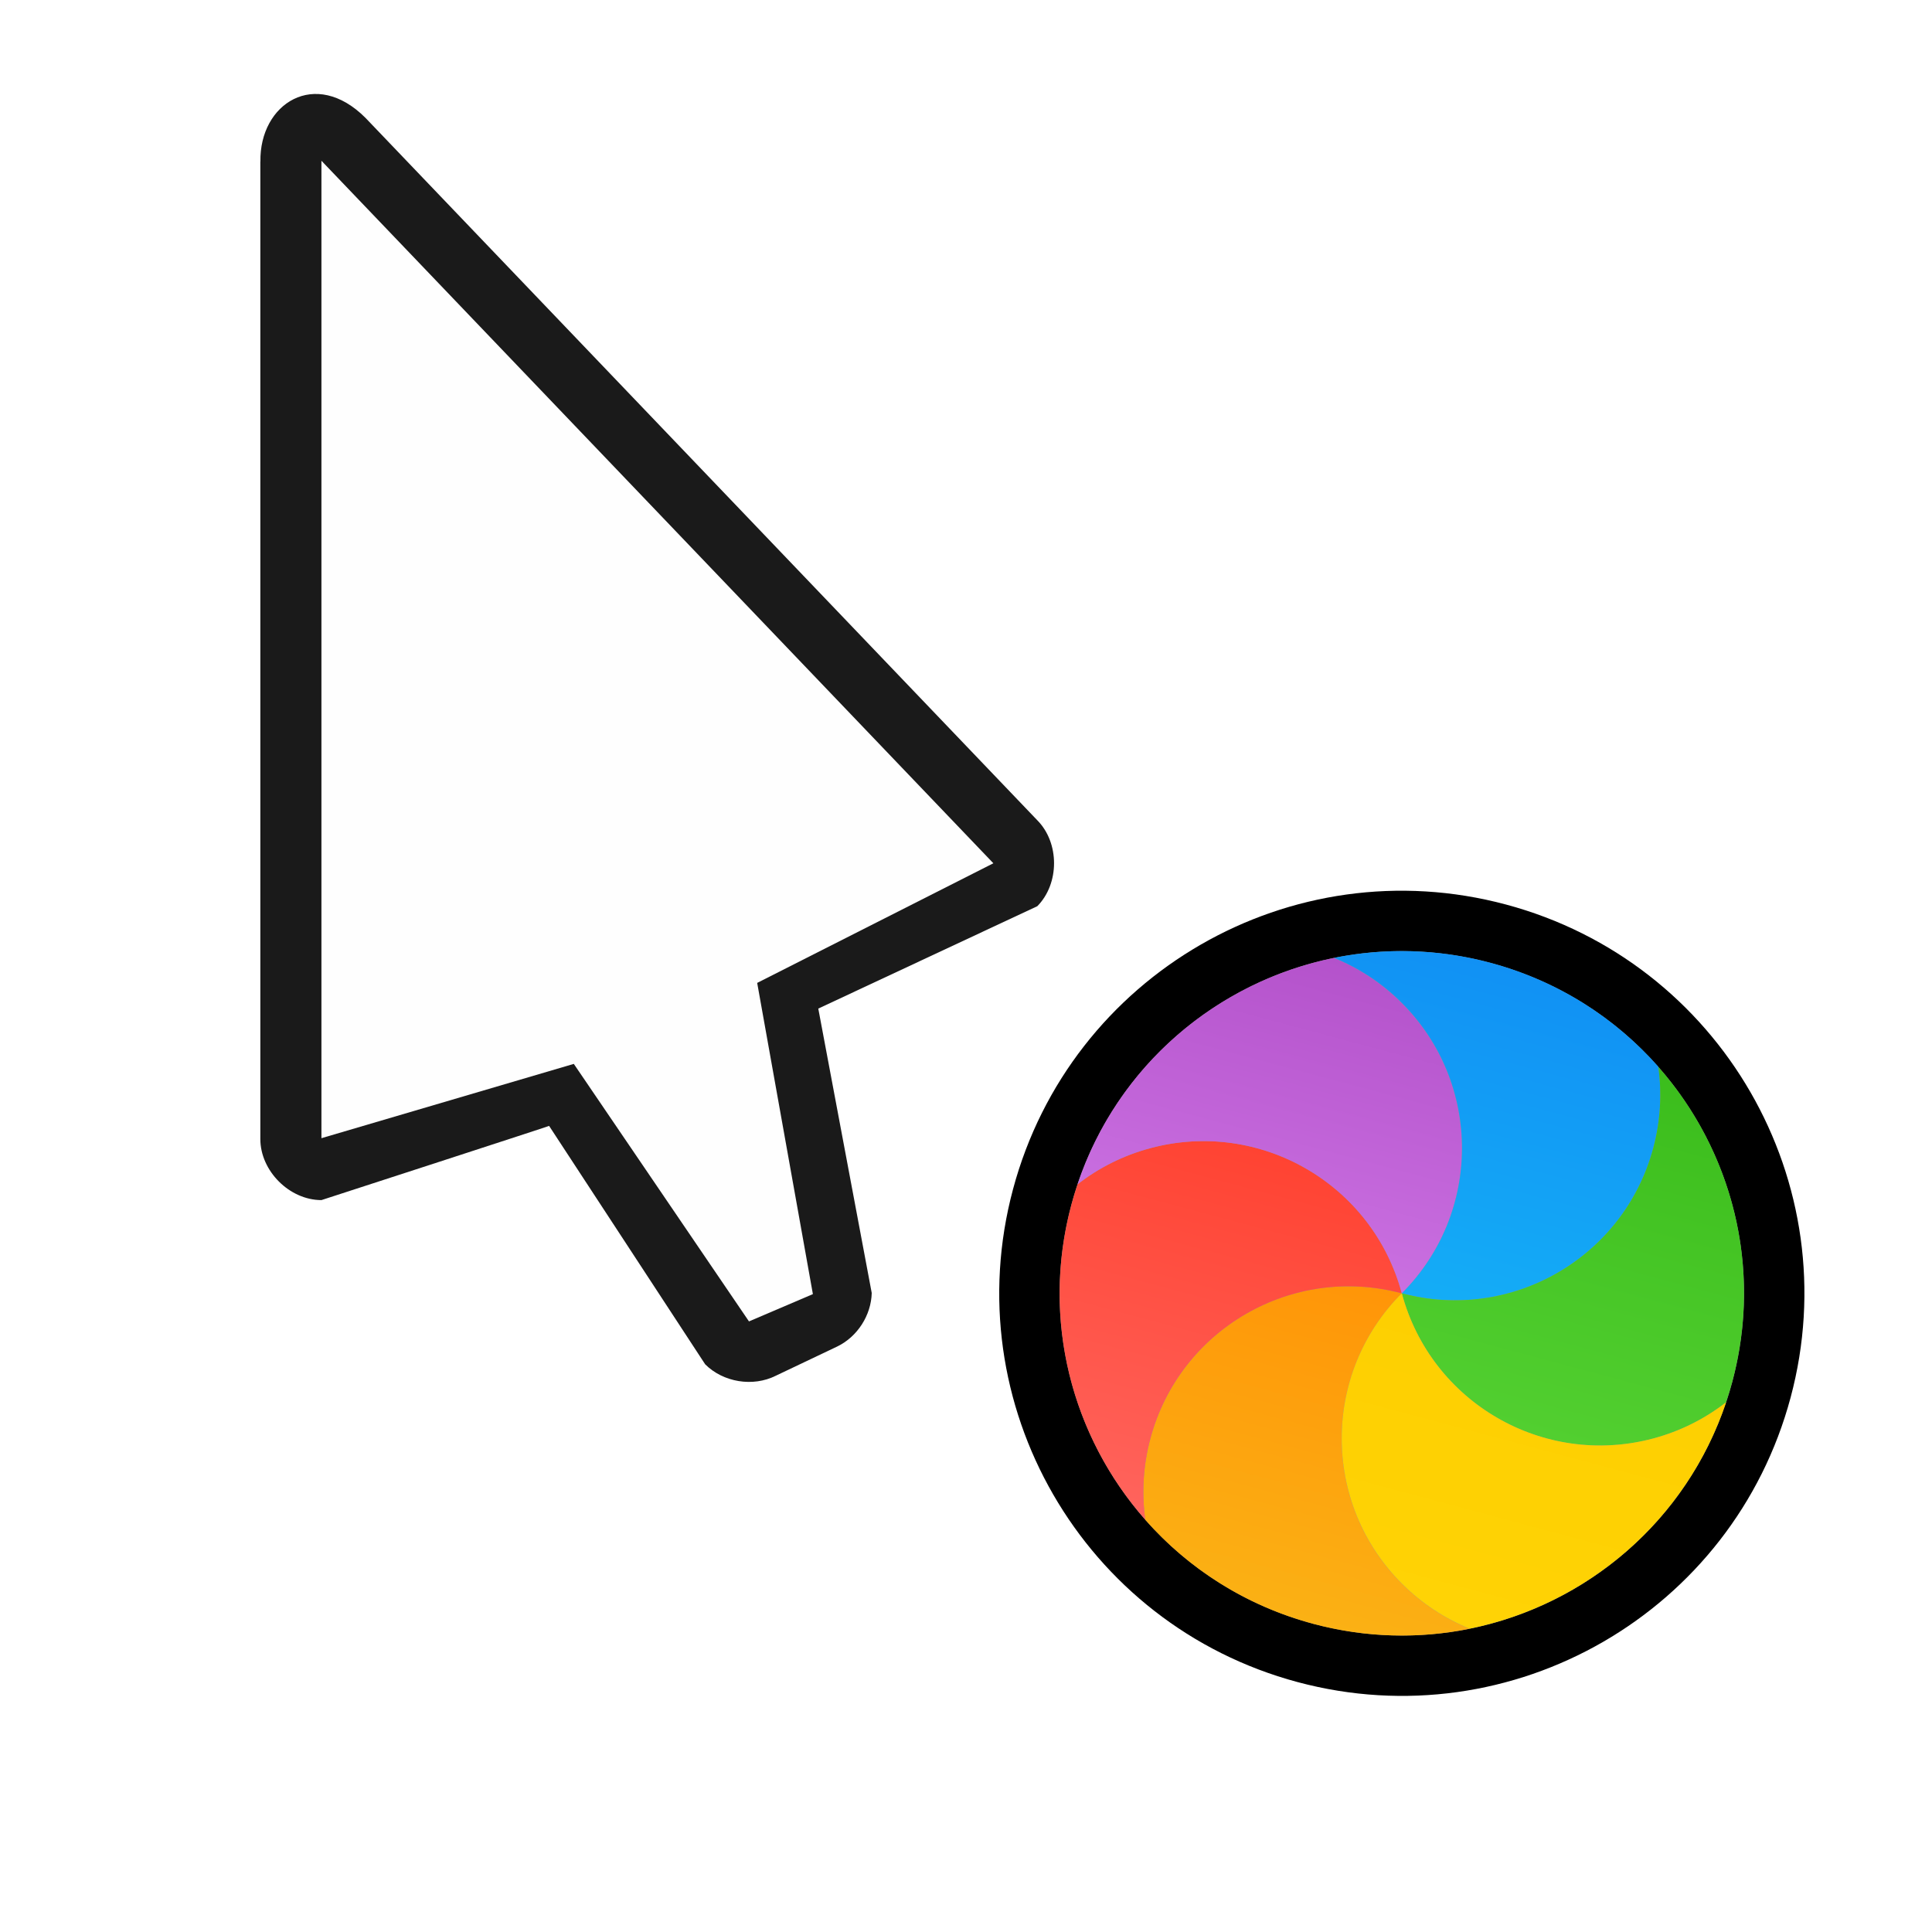
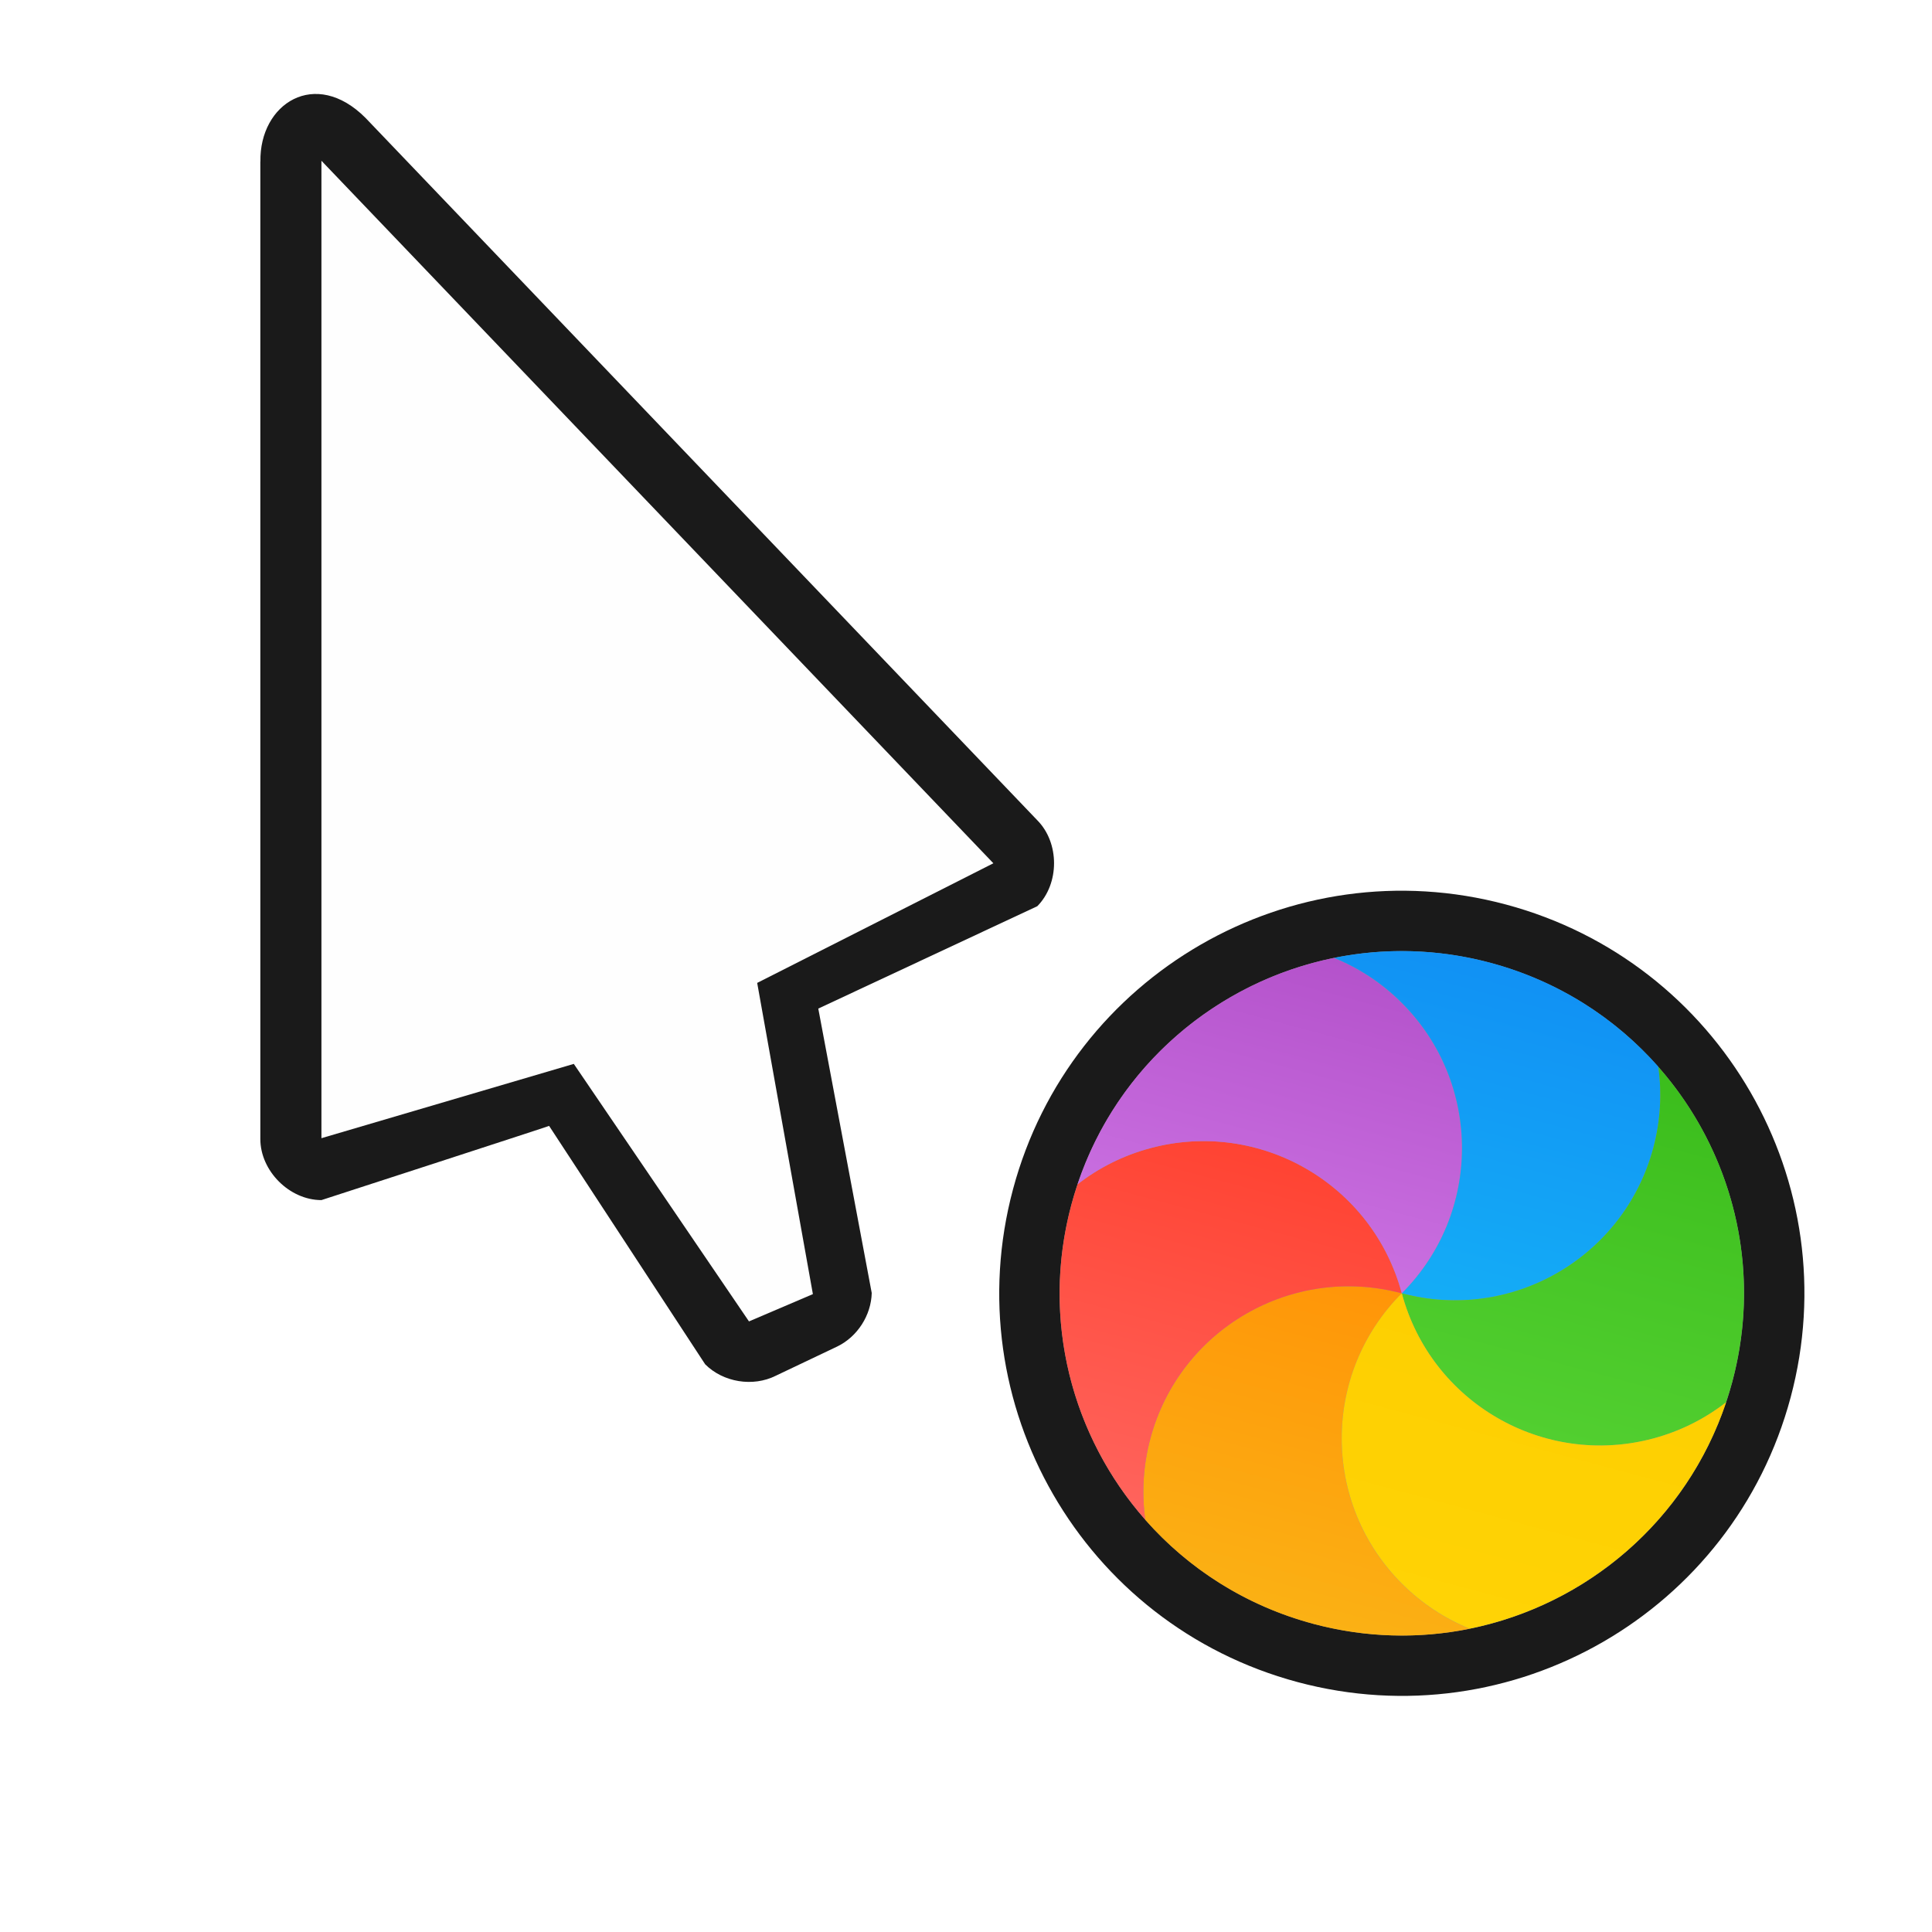
<svg xmlns="http://www.w3.org/2000/svg" height="240" viewBox="0 0 24 24" width="240" version="1.1" id="svg62">
  <defs id="defs66" />
  <linearGradient id="a" gradientTransform="matrix(0.4579123,0,0,0.4380064,8.607332,9.250079)" gradientUnits="userSpaceOnUse" x1="17.871" x2="17.871" y1="7.669" y2="17.893">
    <stop offset="0" stop-color="#fbb114" id="stop2" />
    <stop offset="1" stop-color="#ff9508" id="stop4" />
  </linearGradient>
  <linearGradient id="b" gradientTransform="matrix(0.4206575,0,0,0.4767976,8.607332,9.250079)" gradientUnits="userSpaceOnUse" x1="23.954" x2="23.954" y1="8.61" y2="19.256">
    <stop offset="0" stop-color="#ff645d" id="stop7" />
    <stop offset="1" stop-color="#ff4332" id="stop9" />
  </linearGradient>
  <linearGradient id="c" gradientTransform="matrix(0.4914857,0,0,0.4080861,8.607332,9.250079)" gradientUnits="userSpaceOnUse" x1="20.127" x2="20.127" y1="19.205" y2="29.033">
    <stop offset="0" stop-color="#ca70e1" id="stop12" />
    <stop offset="1" stop-color="#b452cb" id="stop14" />
  </linearGradient>
  <linearGradient id="d" gradientTransform="matrix(0.4579123,0,0,0.4380064,8.607332,9.250079)" gradientUnits="userSpaceOnUse" x1="16.36" x2="16.36" y1="17.893" y2="28.118">
    <stop offset="0" stop-color="#14adf6" id="stop17" />
    <stop offset="1" stop-color="#1191f4" id="stop19" />
  </linearGradient>
  <linearGradient id="e" gradientTransform="matrix(0.4206575,0,0,0.4767976,8.607332,9.250079)" gradientUnits="userSpaceOnUse" x1="13.308" x2="13.308" y1="13.619" y2="24.265">
    <stop offset="0" stop-color="#52cf30" id="stop22" />
    <stop offset="1" stop-color="#3bbd1c" id="stop24" />
  </linearGradient>
  <linearGradient id="f" gradientTransform="matrix(0.4914857,0,0,0.4080861,8.607332,9.250079)" gradientUnits="userSpaceOnUse" x1="11.766" x2="11.766" y1="9.377" y2="19.205">
    <stop offset="0" stop-color="#ffd305" id="stop27" />
    <stop offset="1" stop-color="#fdcf01" id="stop29" />
  </linearGradient>
  <filter id="g" color-interpolation-filters="sRGB" height="1.272" width="1.441" x="-.22" y="-.136">
    <feGaussianBlur stdDeviation=".905" id="feGaussianBlur32" />
  </filter>
  <filter id="h" color-interpolation-filters="sRGB" height="1.336" width="1.336" x="-.168" y="-.168">
    <feGaussianBlur stdDeviation=".7" id="feGaussianBlur35" />
  </filter>
  <path d="m3.234 2.007v12.142c0.0.397.362.759.759.759 0 0 2.946-.956 2.828-.922l1.939 2.962c.224.224.594.284.877.142l.765-.364c.249-.121.42-.387.427-.664l-.664-3.533 2.721-1.272c.277-.281.277-.787 0-1.067l-8.347-8.727c-.622-.622-1.317-.178-1.304.545z" fill="#1a1a1a" stroke-width=".759" id="path38" />
  <path d="m3.993 14.139v-12.142l8.347 8.727-2.934 1.486.692 3.866-.794.339-2.176-3.199z" fill="#fefefe" stroke-width=".759" id="path40" />
  <g fill-rule="evenodd" id="g60" transform="rotate(-165,17.414,16.066)">
-     <circle cx="17.414" cy="16.066" fill="#1a1a1afff" r="5" stroke-width="0.455" id="circle42" />
+     <circle cx="17.414" cy="16.066" fill="#1a1a1a" r="5" stroke-width="0.455" id="circle42" />
    <circle cx="17.414" cy="16.066" fill="#959595" r="4.25" stroke-width="0.423" id="circle44" />
    <animateTransform attributeName="transform" type="rotate" from="0 17.414 16.066" to="360 17.414 16.066" additive="sum" begin="0s" dur="0.6s" repeatCount="1" />
    <g stroke-width="0.445" transform="matrix(0.9489808,0,0,0.9489808,1.808314,-0.149646)" id="g58">
      <path d="m 18.921,13.355 c 0.136,0.321 0.211,0.674 0.211,1.045 0,1.484 -1.203,2.687 -2.687,2.687 0.742,-1.285 0.302,-2.929 -0.984,-3.671 -0.321,-0.185 -0.665,-0.297 -1.011,-0.34 0.601,-0.299 1.278,-0.468 1.995,-0.468 0.916,0 1.767,0.275 2.476,0.746 z" fill="url(#a)" id="path46" style="fill:url(#a)" />
      <path d="m 20.915,17.366 c -0.21,0.278 -0.478,0.519 -0.799,0.705 -1.285,0.742 -2.929,0.302 -3.671,-0.984 1.484,0 2.687,-1.203 2.687,-2.687 0,-0.371 -0.075,-0.724 -0.211,-1.045 1.207,0.802 2.002,2.174 2.002,3.732 0,0.094 -0.003,0.187 -0.009,0.279 z" fill="url(#b)" id="path48" style="fill:url(#b)" />
      <path d="m 18.44,21.098 c -0.346,-0.043 -0.69,-0.155 -1.011,-0.34 -1.285,-0.742 -1.726,-2.385 -0.984,-3.671 0.742,1.285 2.385,1.726 3.671,0.984 0.321,-0.185 0.589,-0.427 0.799,-0.705 -0.101,1.638 -1.081,3.037 -2.475,3.732 z" fill="url(#c)" id="path50" style="fill:url(#c)" />
      <path d="m 13.968,20.82 c -0.136,-0.321 -0.211,-0.674 -0.211,-1.045 0,-1.484 1.203,-2.687 2.687,-2.687 -0.742,1.285 -0.302,2.929 0.984,3.671 0.321,0.186 0.665,0.297 1.011,0.34 -0.601,0.299 -1.278,0.468 -1.995,0.468 -0.916,0 -1.767,-0.275 -2.476,-0.746 z" fill="url(#d)" id="path52" style="fill:url(#d)" />
      <path d="m 11.975,16.809 c 0.21,-0.278 0.478,-0.519 0.799,-0.705 1.285,-0.742 2.929,-0.302 3.671,0.984 -1.484,0 -2.687,1.203 -2.687,2.687 0,0.371 0.075,0.724 0.211,1.045 -1.207,-0.802 -2.002,-2.174 -2.002,-3.732 0,-0.094 0.003,-0.187 0.009,-0.279 z" fill="url(#e)" id="path54" style="fill:url(#e)" />
      <path d="m 14.45,13.077 c 0.346,0.043 0.69,0.155 1.011,0.34 1.285,0.742 1.726,2.385 0.984,3.671 -0.742,-1.285 -2.385,-1.726 -3.671,-0.984 -0.321,0.185 -0.589,0.427 -0.799,0.705 0.101,-1.638 1.081,-3.037 2.475,-3.732 z" fill="url(#f)" id="path56" style="fill:url(#f)" />
    </g>
  </g>
</svg>
